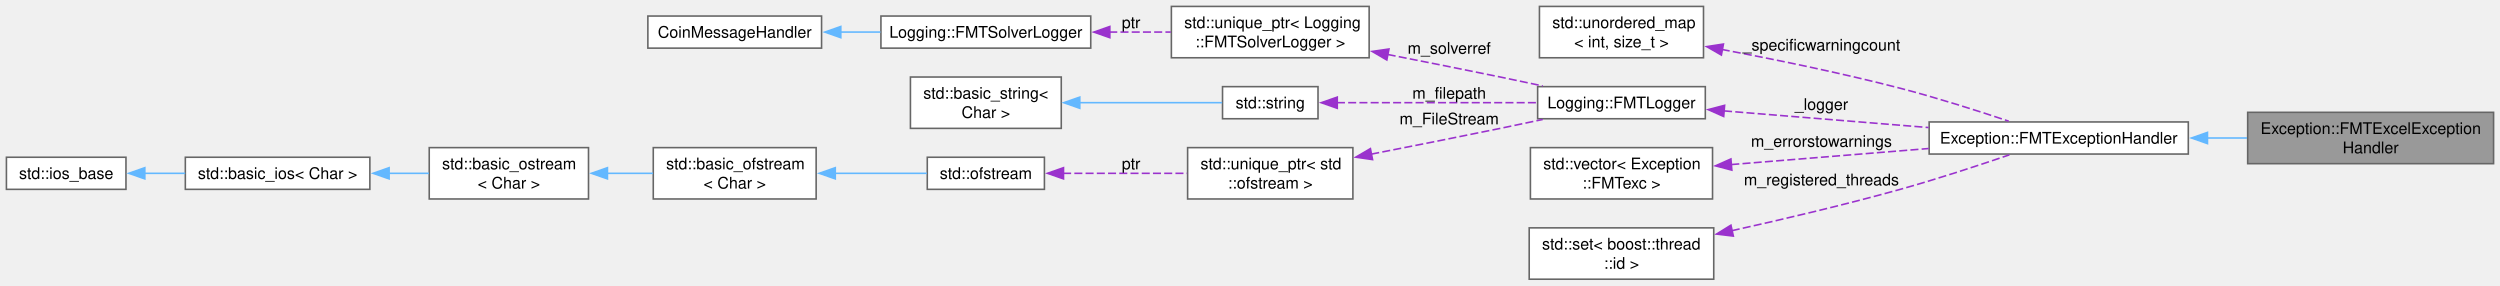
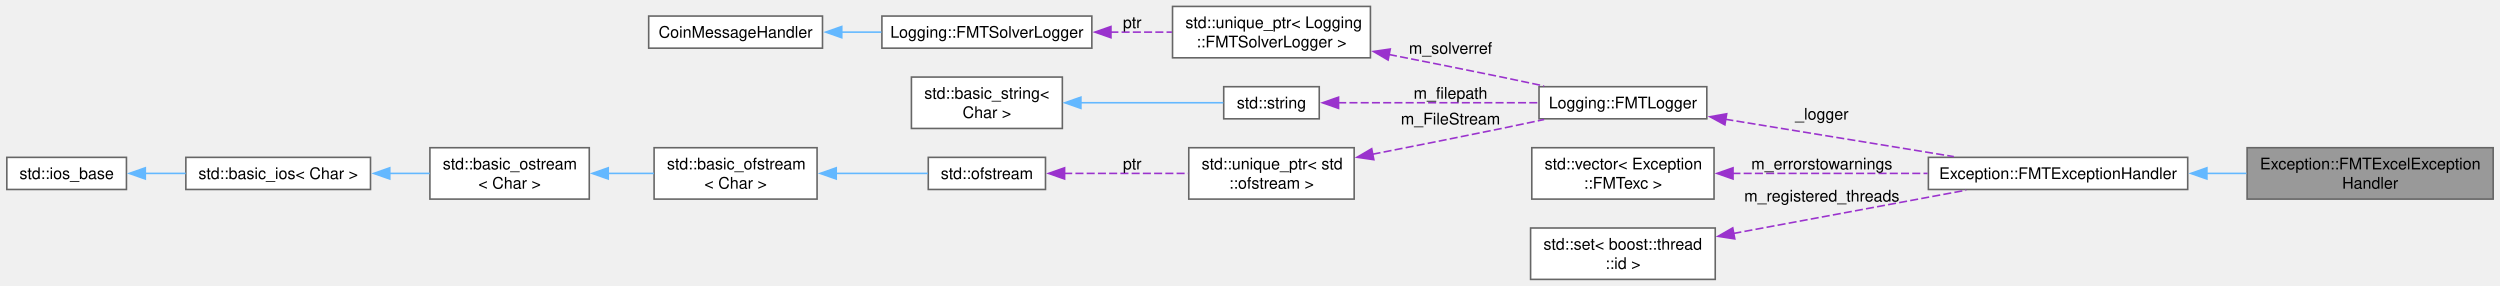
- <svg xmlns="http://www.w3.org/2000/svg" xmlns:xlink="http://www.w3.org/1999/xlink" width="1558pt" height="178pt" viewBox="0.00 0.00 1558.00 178.00">
+ <svg xmlns="http://www.w3.org/2000/svg" xmlns:xlink="http://www.w3.org/1999/xlink" width="1557pt" height="178pt" viewBox="0.00 0.00 1556.50 178.00">
  <g id="graph0" class="graph" transform="scale(1 1) rotate(0) translate(4 174)">
    <g id="node1" class="node">
      <g id="a_node1">
        <a xlink:title="Exception handler used by the Excel add-in that accumulates build exceptions instead of throwing.">
-           <polygon fill="#999999" stroke="#666666" points="1550,-104 1396.75,-104 1396.75,-72 1550,-72 1550,-104" />
-           <text text-anchor="start" x="1404.75" y="-90.5" font-family="Helvetica,sans-Serif" font-size="10.00">Exception::FMTExcelException</text>
-           <text text-anchor="middle" x="1473.38" y="-78.5" font-family="Helvetica,sans-Serif" font-size="10.00">Handler</text>
+           <polygon fill="#999999" stroke="#666666" points="1548.5,-82 1395.25,-82 1395.25,-50 1548.5,-50 1548.5,-82" />
+           <text text-anchor="start" x="1403.25" y="-68.5" font-family="Helvetica,sans-Serif" font-size="10.00">Exception::FMTExcelException</text>
+           <text text-anchor="middle" x="1471.88" y="-56.5" font-family="Helvetica,sans-Serif" font-size="10.00">Handler</text>
        </a>
      </g>
    </g>
    <g id="node2" class="node">
      <g id="a_node2">
        <a xlink:href="classException_1_1FMTExceptionHandler.html" target="_top" xlink:title="Base class used to handle errors thrown in FMT.">
-           <polygon fill="white" stroke="#666666" points="1359.75,-98 1198.25,-98 1198.25,-78 1359.75,-78 1359.75,-98" />
-           <text text-anchor="middle" x="1279" y="-84.5" font-family="Helvetica,sans-Serif" font-size="10.00">Exception::FMTExceptionHandler</text>
+           <polygon fill="white" stroke="#666666" points="1358.25,-76 1196.75,-76 1196.75,-56 1358.25,-56 1358.25,-76" />
+           <text text-anchor="middle" x="1277.5" y="-62.5" font-family="Helvetica,sans-Serif" font-size="10.00">Exception::FMTExceptionHandler</text>
        </a>
      </g>
    </g>
    <g id="edge1" class="edge">
-       <path fill="none" stroke="#63b8ff" d="M1371.48,-88C1379.8,-88 1388.16,-88 1396.32,-88" />
-       <polygon fill="#63b8ff" stroke="#63b8ff" points="1371.7,-84.5 1361.7,-88 1371.7,-91.5 1371.7,-84.5" />
+       <path fill="none" stroke="#63b8ff" d="M1369.98,-66C1378.3,-66 1386.66,-66 1394.82,-66" />
+       <polygon fill="#63b8ff" stroke="#63b8ff" points="1370.2,-62.5 1360.2,-66 1370.2,-69.5 1370.2,-62.5" />
    </g>
    <g id="node3" class="node">
      <g id="a_node3">
-         <a xlink:title=" ">
-           <polygon fill="white" stroke="#666666" points="1057.62,-170 955.38,-170 955.38,-138 1057.62,-138 1057.62,-170" />
-           <text text-anchor="start" x="963.38" y="-156.5" font-family="Helvetica,sans-Serif" font-size="10.00">std::unordered_map</text>
-           <text text-anchor="middle" x="1006.5" y="-144.5" font-family="Helvetica,sans-Serif" font-size="10.00">&lt; int, size_t &gt;</text>
-         </a>
-       </g>
-     </g>
-     <g id="edge2" class="edge">
-       <path fill="none" stroke="#9a32cd" stroke-dasharray="5,2" d="M1069,-143.2C1102.15,-136.96 1143.66,-128.48 1180.25,-119 1203.17,-113.06 1228.66,-104.93 1247.86,-98.48" />
-       <polygon fill="#9a32cd" stroke="#9a32cd" points="1068.77,-139.68 1059.58,-144.95 1070.05,-146.56 1068.77,-139.68" />
-       <text text-anchor="middle" x="1131.12" y="-142.5" font-family="Helvetica,sans-Serif" font-size="10.00"> _specificwarningcount</text>
-     </g>
-     <g id="node4" class="node">
-       <g id="a_node4">
        <a xlink:href="classLogging_1_1FMTLogger.html" target="_top" xlink:title="Base class handling the level of information printed by FMT.">
          <polygon fill="white" stroke="#666666" points="1058.75,-120 954.25,-120 954.25,-100 1058.75,-100 1058.75,-120" />
          <text text-anchor="middle" x="1006.5" y="-106.5" font-family="Helvetica,sans-Serif" font-size="10.00">Logging::FMTLogger</text>
        </a>
      </g>
    </g>
-     <g id="edge3" class="edge">
-       <path fill="none" stroke="#9a32cd" stroke-dasharray="5,2" d="M1070.44,-104.88C1108.44,-101.79 1157.22,-97.82 1197.94,-94.51" />
-       <polygon fill="#9a32cd" stroke="#9a32cd" points="1070.21,-101.39 1060.52,-105.69 1070.78,-108.37 1070.21,-101.39" />
-       <text text-anchor="middle" x="1131.12" y="-105.5" font-family="Helvetica,sans-Serif" font-size="10.00"> _logger</text>
-     </g>
-     <g id="node5" class="node">
-       <g id="a_node5">
+     <g id="edge2" class="edge">
+       <path fill="none" stroke="#9a32cd" stroke-dasharray="5,2" d="M1070.32,-99.73C1102.71,-94.44 1142.85,-87.87 1178.75,-82 1189.7,-80.21 1201.33,-78.31 1212.61,-76.46" />
+       <polygon fill="#9a32cd" stroke="#9a32cd" points="1070.01,-96.24 1060.7,-101.3 1071.14,-103.14 1070.01,-96.24" />
+       <text text-anchor="middle" x="1130.38" y="-99.5" font-family="Helvetica,sans-Serif" font-size="10.00"> _logger</text>
+     </g>
+     <g id="node4" class="node">
+       <g id="a_node4">
        <a xlink:title=" ">
          <polygon fill="white" stroke="#666666" points="849.25,-170 726,-170 726,-138 849.25,-138 849.25,-170" />
          <text text-anchor="start" x="734" y="-156.5" font-family="Helvetica,sans-Serif" font-size="10.00">std::unique_ptr&lt; Logging</text>
          <text text-anchor="middle" x="787.62" y="-144.5" font-family="Helvetica,sans-Serif" font-size="10.00">::FMTSolverLogger &gt;</text>
        </a>
      </g>
    </g>
-     <g id="edge4" class="edge">
+     <g id="edge3" class="edge">
      <path fill="none" stroke="#9a32cd" stroke-dasharray="5,2" d="M860.82,-140.05C883.32,-135.64 908.2,-130.69 931,-126 939.55,-124.24 948.65,-122.33 957.43,-120.45" />
      <polygon fill="#9a32cd" stroke="#9a32cd" points="860.27,-136.6 851.13,-141.95 861.61,-143.47 860.27,-136.6" />
      <text text-anchor="middle" x="899.12" y="-140.5" font-family="Helvetica,sans-Serif" font-size="10.00"> m_solverref</text>
    </g>
-     <g id="node6" class="node">
-       <g id="a_node6">
+     <g id="node5" class="node">
+       <g id="a_node5">
        <a xlink:href="classLogging_1_1FMTSolverLogger.html" target="_top" xlink:title="Abstract logger used with the OSI solver interface (CoinMessageHandler).">
          <polygon fill="white" stroke="#666666" points="675.75,-164 545,-164 545,-144 675.75,-144 675.75,-164" />
          <text text-anchor="middle" x="610.38" y="-150.5" font-family="Helvetica,sans-Serif" font-size="10.00">Logging::FMTSolverLogger</text>
        </a>
      </g>
    </g>
-     <g id="edge5" class="edge">
+     <g id="edge4" class="edge">
      <path fill="none" stroke="#9a32cd" stroke-dasharray="5,2" d="M687.28,-154C700.09,-154 713.25,-154 725.62,-154" />
      <polygon fill="#9a32cd" stroke="#9a32cd" points="687.65,-150.5 677.65,-154 687.65,-157.5 687.65,-150.5" />
      <text text-anchor="middle" x="700.88" y="-156.5" font-family="Helvetica,sans-Serif" font-size="10.00"> ptr</text>
    </g>
+     <g id="node6" class="node">
+       <g id="a_node6">
+         <a xlink:title=" ">
+           <polygon fill="white" stroke="#666666" points="508,-164 399.75,-164 399.75,-144 508,-144 508,-164" />
+           <text text-anchor="middle" x="453.88" y="-150.5" font-family="Helvetica,sans-Serif" font-size="10.00">CoinMessageHandler</text>
+         </a>
+       </g>
+     </g>
+     <g id="edge5" class="edge">
+       <path fill="none" stroke="#63b8ff" d="M519.91,-154C528.11,-154 536.5,-154 544.69,-154" />
+       <polygon fill="#63b8ff" stroke="#63b8ff" points="519.99,-150.5 509.99,-154 519.99,-157.5 519.99,-150.5" />
+     </g>
    <g id="node7" class="node">
      <g id="a_node7">
        <a xlink:title=" ">
-           <polygon fill="white" stroke="#666666" points="508,-164 399.75,-164 399.75,-144 508,-144 508,-164" />
-           <text text-anchor="middle" x="453.88" y="-150.5" font-family="Helvetica,sans-Serif" font-size="10.00">CoinMessageHandler</text>
-         </a>
-       </g>
-     </g>
-     <g id="edge6" class="edge">
-       <path fill="none" stroke="#63b8ff" d="M519.91,-154C528.11,-154 536.5,-154 544.69,-154" />
-       <polygon fill="#63b8ff" stroke="#63b8ff" points="519.99,-150.5 509.99,-154 519.99,-157.5 519.99,-150.5" />
-     </g>
-     <g id="node8" class="node">
-       <g id="a_node8">
-         <a xlink:title=" ">
          <polygon fill="white" stroke="#666666" points="817.38,-120 757.88,-120 757.88,-100 817.38,-100 817.38,-120" />
          <text text-anchor="middle" x="787.62" y="-106.5" font-family="Helvetica,sans-Serif" font-size="10.00">std::string</text>
        </a>
      </g>
    </g>
-     <g id="edge7" class="edge">
+     <g id="edge6" class="edge">
      <path fill="none" stroke="#9a32cd" stroke-dasharray="5,2" d="M829.18,-110C864.44,-110 915.72,-110 953.9,-110" />
      <polygon fill="#9a32cd" stroke="#9a32cd" points="829.39,-106.5 819.39,-110 829.39,-113.5 829.39,-106.5" />
      <text text-anchor="middle" x="899.12" y="-112.5" font-family="Helvetica,sans-Serif" font-size="10.00"> m_filepath</text>
    </g>
-     <g id="node9" class="node">
-       <g id="a_node9">
+     <g id="node8" class="node">
+       <g id="a_node8">
        <a xlink:title=" ">
          <polygon fill="white" stroke="#666666" points="657.38,-126 563.38,-126 563.38,-94 657.38,-94 657.38,-126" />
          <text text-anchor="start" x="571.38" y="-112.5" font-family="Helvetica,sans-Serif" font-size="10.00">std::basic_string&lt;</text>
          <text text-anchor="middle" x="610.38" y="-100.5" font-family="Helvetica,sans-Serif" font-size="10.00"> Char &gt;</text>
        </a>
      </g>
    </g>
-     <g id="edge8" class="edge">
+     <g id="edge7" class="edge">
      <path fill="none" stroke="#63b8ff" d="M668.93,-110C698.63,-110 733.57,-110 757.63,-110" />
      <polygon fill="#63b8ff" stroke="#63b8ff" points="668.93,-106.5 658.93,-110 668.93,-113.5 668.93,-106.5" />
    </g>
-     <g id="node10" class="node">
-       <g id="a_node10">
+     <g id="node9" class="node">
+       <g id="a_node9">
        <a xlink:title=" ">
          <polygon fill="white" stroke="#666666" points="839.12,-82 736.12,-82 736.12,-50 839.12,-50 839.12,-82" />
          <text text-anchor="start" x="744.12" y="-68.5" font-family="Helvetica,sans-Serif" font-size="10.00">std::unique_ptr&lt; std</text>
          <text text-anchor="middle" x="787.62" y="-56.5" font-family="Helvetica,sans-Serif" font-size="10.00">::ofstream &gt;</text>
        </a>
      </g>
    </g>
-     <g id="edge9" class="edge">
+     <g id="edge8" class="edge">
      <path fill="none" stroke="#9a32cd" stroke-dasharray="5,2" d="M850.58,-77.94C875.58,-82.82 904.68,-88.59 931,-94 939.55,-95.76 948.65,-97.67 957.43,-99.55" />
      <polygon fill="#9a32cd" stroke="#9a32cd" points="851.38,-74.53 840.89,-76.05 850.04,-81.4 851.38,-74.53" />
      <text text-anchor="middle" x="899.12" y="-96.5" font-family="Helvetica,sans-Serif" font-size="10.00"> m_FileStream</text>
    </g>
-     <g id="node11" class="node">
-       <g id="a_node11">
+     <g id="node10" class="node">
+       <g id="a_node10">
        <a xlink:title=" ">
          <polygon fill="white" stroke="#666666" points="646.88,-76 573.88,-76 573.88,-56 646.88,-56 646.88,-76" />
          <text text-anchor="middle" x="610.38" y="-62.5" font-family="Helvetica,sans-Serif" font-size="10.00">std::ofstream</text>
        </a>
      </g>
    </g>
-     <g id="edge10" class="edge">
+     <g id="edge9" class="edge">
      <path fill="none" stroke="#9a32cd" stroke-dasharray="5,2" d="M658.53,-66C682.42,-66 711.46,-66 735.84,-66" />
      <polygon fill="#9a32cd" stroke="#9a32cd" points="658.78,-62.5 648.78,-66 658.78,-69.5 658.78,-62.5" />
      <text text-anchor="middle" x="700.88" y="-68.5" font-family="Helvetica,sans-Serif" font-size="10.00"> ptr</text>
    </g>
-     <g id="node12" class="node">
-       <g id="a_node12">
+     <g id="node11" class="node">
+       <g id="a_node11">
        <a xlink:title=" ">
          <polygon fill="white" stroke="#666666" points="504.62,-82 403.12,-82 403.12,-50 504.62,-50 504.62,-82" />
          <text text-anchor="start" x="411.12" y="-68.5" font-family="Helvetica,sans-Serif" font-size="10.00">std::basic_ofstream</text>
          <text text-anchor="middle" x="453.88" y="-56.5" font-family="Helvetica,sans-Serif" font-size="10.00">&lt; Char &gt;</text>
        </a>
      </g>
    </g>
-     <g id="edge11" class="edge">
+     <g id="edge10" class="edge">
      <path fill="none" stroke="#63b8ff" d="M516.29,-66C535.75,-66 556.61,-66 573.64,-66" />
      <polygon fill="#63b8ff" stroke="#63b8ff" points="516.55,-62.5 506.55,-66 516.55,-69.5 516.55,-62.5" />
    </g>
-     <g id="node13" class="node">
-       <g id="a_node13">
+     <g id="node12" class="node">
+       <g id="a_node12">
        <a xlink:title=" ">
          <polygon fill="white" stroke="#666666" points="362.75,-82 263.5,-82 263.5,-50 362.75,-50 362.75,-82" />
          <text text-anchor="start" x="271.5" y="-68.5" font-family="Helvetica,sans-Serif" font-size="10.00">std::basic_ostream</text>
          <text text-anchor="middle" x="313.12" y="-56.5" font-family="Helvetica,sans-Serif" font-size="10.00">&lt; Char &gt;</text>
        </a>
      </g>
    </g>
-     <g id="edge12" class="edge">
+     <g id="edge11" class="edge">
      <path fill="none" stroke="#63b8ff" d="M374.49,-66C384,-66 393.75,-66 402.99,-66" />
      <polygon fill="#63b8ff" stroke="#63b8ff" points="374.56,-62.5 364.56,-66 374.56,-69.5 374.56,-62.5" />
    </g>
+     <g id="node13" class="node">
+       <g id="a_node13">
+         <a xlink:title=" ">
+           <polygon fill="white" stroke="#666666" points="226.5,-76 111.5,-76 111.5,-56 226.5,-56 226.5,-76" />
+           <text text-anchor="middle" x="169" y="-62.5" font-family="Helvetica,sans-Serif" font-size="10.00">std::basic_ios&lt; Char &gt;</text>
+         </a>
+       </g>
+     </g>
+     <g id="edge12" class="edge">
+       <path fill="none" stroke="#63b8ff" d="M238.4,-66C246.83,-66 255.31,-66 263.36,-66" />
+       <polygon fill="#63b8ff" stroke="#63b8ff" points="238.5,-62.5 228.5,-66 238.5,-69.5 238.5,-62.5" />
+     </g>
    <g id="node14" class="node">
      <g id="a_node14">
        <a xlink:title=" ">
-           <polygon fill="white" stroke="#666666" points="226.5,-76 111.5,-76 111.5,-56 226.5,-56 226.5,-76" />
-           <text text-anchor="middle" x="169" y="-62.5" font-family="Helvetica,sans-Serif" font-size="10.00">std::basic_ios&lt; Char &gt;</text>
+           <polygon fill="white" stroke="#666666" points="74.5,-76 0,-76 0,-56 74.5,-56 74.5,-76" />
+           <text text-anchor="middle" x="37.25" y="-62.5" font-family="Helvetica,sans-Serif" font-size="10.00">std::ios_base</text>
        </a>
      </g>
    </g>
    <g id="edge13" class="edge">
-       <path fill="none" stroke="#63b8ff" d="M238.4,-66C246.83,-66 255.31,-66 263.36,-66" />
-       <polygon fill="#63b8ff" stroke="#63b8ff" points="238.5,-62.5 228.5,-66 238.5,-69.5 238.5,-62.5" />
+       <path fill="none" stroke="#63b8ff" d="M86.07,-66C94.32,-66 102.96,-66 111.41,-66" />
+       <polygon fill="#63b8ff" stroke="#63b8ff" points="86.25,-62.5 76.25,-66 86.25,-69.5 86.25,-62.5" />
    </g>
    <g id="node15" class="node">
      <g id="a_node15">
-         <a xlink:title=" ">
-           <polygon fill="white" stroke="#666666" points="74.5,-76 0,-76 0,-56 74.5,-56 74.5,-76" />
-           <text text-anchor="middle" x="37.25" y="-62.5" font-family="Helvetica,sans-Serif" font-size="10.00">std::ios_base</text>
-         </a>
-       </g>
-     </g>
-     <g id="edge14" class="edge">
-       <path fill="none" stroke="#63b8ff" d="M86.07,-66C94.32,-66 102.96,-66 111.41,-66" />
-       <polygon fill="#63b8ff" stroke="#63b8ff" points="86.25,-62.5 76.25,-66 86.25,-69.5 86.25,-62.5" />
-     </g>
-     <g id="node16" class="node">
-       <g id="a_node16">
        <a xlink:title=" ">
          <polygon fill="white" stroke="#666666" points="1063.25,-82 949.75,-82 949.75,-50 1063.25,-50 1063.25,-82" />
          <text text-anchor="start" x="957.75" y="-68.5" font-family="Helvetica,sans-Serif" font-size="10.00">std::vector&lt; Exception</text>
          <text text-anchor="middle" x="1006.5" y="-56.5" font-family="Helvetica,sans-Serif" font-size="10.00">::FMTexc &gt;</text>
        </a>
      </g>
    </g>
-     <g id="edge15" class="edge">
-       <path fill="none" stroke="#9a32cd" stroke-dasharray="5,2" d="M1074.95,-71.45C1106.88,-74.04 1145.53,-77.17 1180.25,-80 1186.02,-80.47 1191.98,-80.96 1197.98,-81.45" />
-       <polygon fill="#9a32cd" stroke="#9a32cd" points="1075.28,-67.97 1065.03,-70.65 1074.71,-74.95 1075.28,-67.97" />
-       <text text-anchor="middle" x="1131.12" y="-82.5" font-family="Helvetica,sans-Serif" font-size="10.00"> m_errorstowarnings</text>
-     </g>
-     <g id="node17" class="node">
-       <g id="a_node17">
+     <g id="edge14" class="edge">
+       <path fill="none" stroke="#9a32cd" stroke-dasharray="5,2" d="M1074.7,-66C1111.57,-66 1157.53,-66 1196.27,-66" />
+       <polygon fill="#9a32cd" stroke="#9a32cd" points="1075.08,-62.5 1065.08,-66 1075.08,-69.5 1075.08,-62.5" />
+       <text text-anchor="middle" x="1130.38" y="-68.5" font-family="Helvetica,sans-Serif" font-size="10.00"> m_errorstowarnings</text>
+     </g>
+     <g id="node16" class="node">
+       <g id="a_node16">
        <a xlink:title=" ">
          <polygon fill="white" stroke="#666666" points="1064,-32 949,-32 949,0 1064,0 1064,-32" />
          <text text-anchor="start" x="957" y="-18.5" font-family="Helvetica,sans-Serif" font-size="10.00">std::set&lt; boost::thread</text>
          <text text-anchor="middle" x="1006.5" y="-6.5" font-family="Helvetica,sans-Serif" font-size="10.00">::id &gt;</text>
        </a>
      </g>
    </g>
-     <g id="edge16" class="edge">
-       <path fill="none" stroke="#9a32cd" stroke-dasharray="5,2" d="M1075.25,-30.23C1107.26,-37.32 1145.9,-46.42 1180.25,-56 1203.3,-62.43 1229,-70.89 1248.26,-77.5" />
-       <polygon fill="#9a32cd" stroke="#9a32cd" points="1076.22,-26.86 1065.71,-28.13 1074.72,-33.69 1076.22,-26.86" />
-       <text text-anchor="middle" x="1131.12" y="-58.5" font-family="Helvetica,sans-Serif" font-size="10.00"> m_registered_threads</text>
+     <g id="edge15" class="edge">
+       <path fill="none" stroke="#9a32cd" stroke-dasharray="5,2" d="M1075.31,-28.6C1120.1,-36.93 1178.11,-47.71 1220.32,-55.56" />
+       <polygon fill="#9a32cd" stroke="#9a32cd" points="1076.18,-25.21 1065.71,-26.82 1074.9,-32.09 1076.18,-25.21" />
+       <text text-anchor="middle" x="1130.38" y="-48.5" font-family="Helvetica,sans-Serif" font-size="10.00"> m_registered_threads</text>
    </g>
  </g>
</svg>
